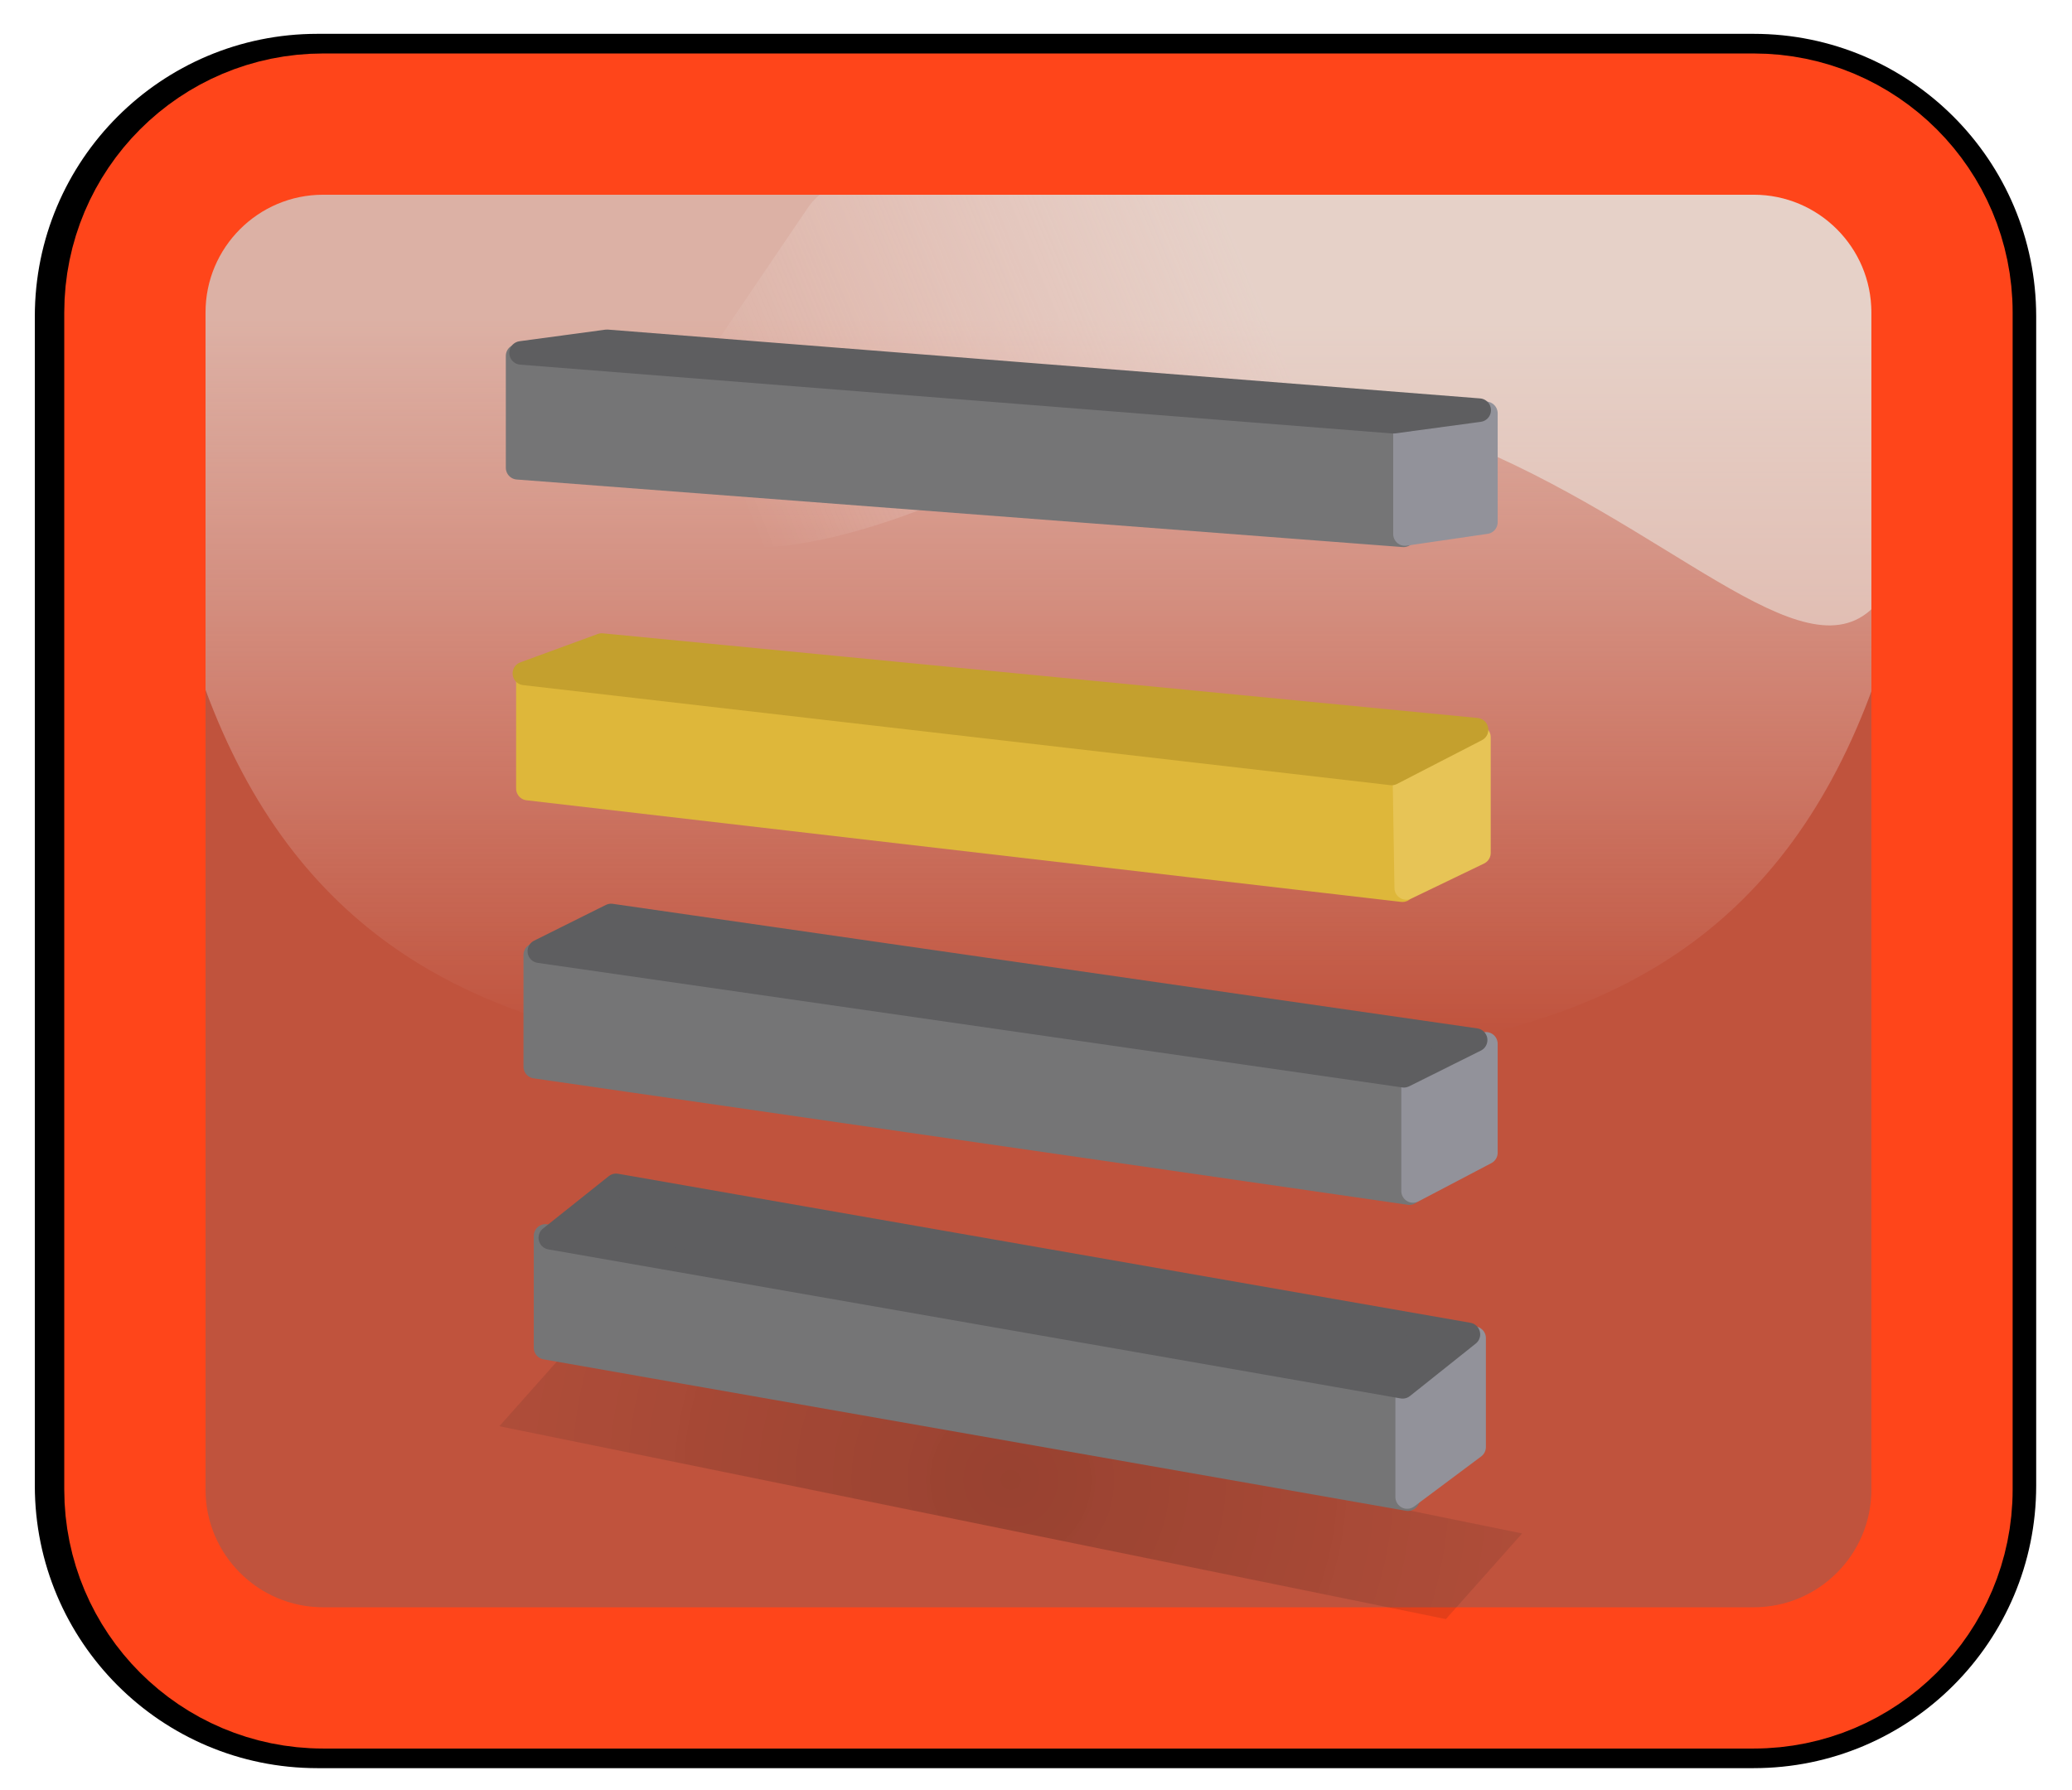
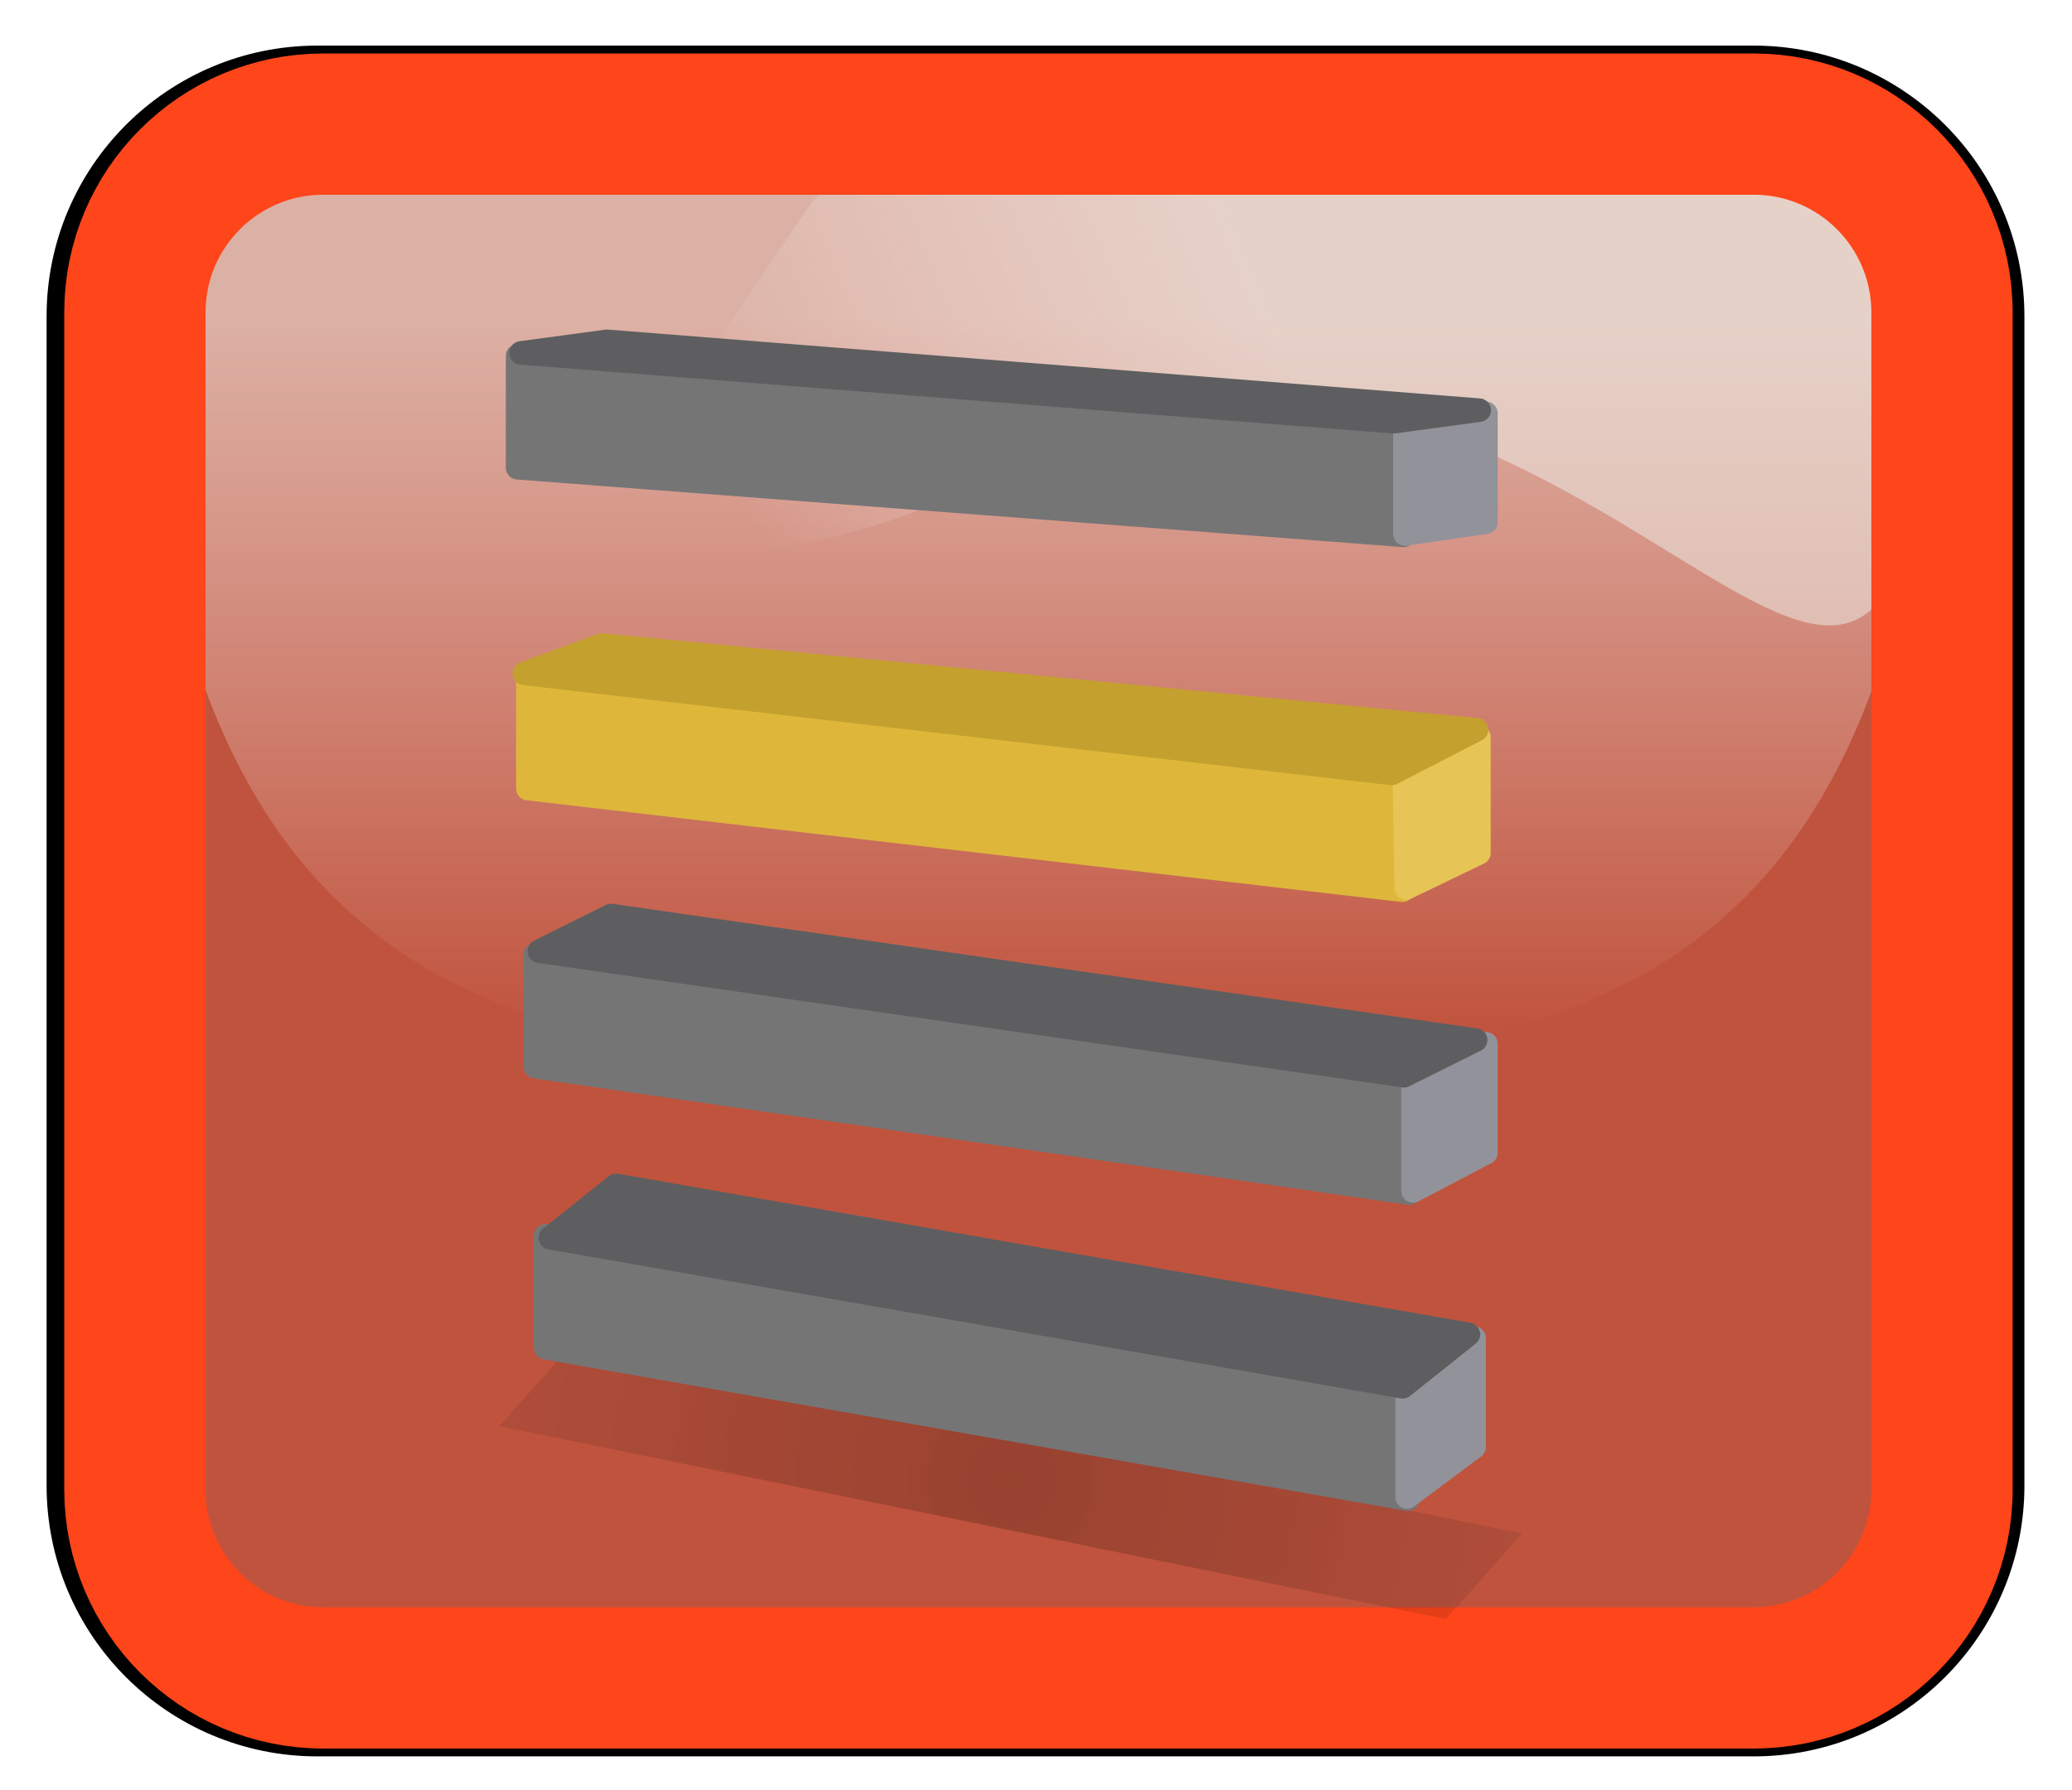
<svg xmlns="http://www.w3.org/2000/svg" version="1.1" baseProfile="full" width="88" height="76" viewBox="0 0 88.00 76.00" enable-background="new 0 0 88.00 76.00" xml:space="preserve">
-   <path fill="#C0533D" fill-opacity="1" stroke-width="2" stroke-linejoin="round" stroke="#000000" stroke-opacity="1" d="M 13.479,2.437L 74.479,2.437C 80.554,2.437 85.479,7.362 85.479,13.438L 85.479,63.104C 85.479,69.179 80.554,74.104 74.479,74.104L 13.479,74.104C 7.404,74.104 2.479,69.179 2.479,63.104L 2.479,13.438C 2.479,7.362 7.404,2.437 13.479,2.437 Z " />
+   <path fill="#C0533D" fill-opacity="1" stroke-linejoin="round" stroke="#000000" stroke-opacity="1" d="M 13.479,2.437L 74.479,2.437C 80.554,2.437 85.479,7.362 85.479,13.438L 85.479,63.104C 85.479,69.179 80.554,74.104 74.479,74.104L 13.479,74.104C 7.404,74.104 2.479,69.179 2.479,63.104L 2.479,13.438C 2.479,7.362 7.404,2.437 13.479,2.437 Z " />
  <linearGradient id="SVGID_Fill1_" gradientUnits="objectBoundingBox" x1="0.504" y1="-0.275" x2="2.054" y2="-0.275" gradientTransform="rotate(90 0.503869 -0.274908)">
    <stop offset="0.316" stop-color="#F0F1EC" stop-opacity="0.592" />
    <stop offset="0.8" stop-color="#FFFFFF" stop-opacity="0" />
  </linearGradient>
  <path fill="url(#SVGID_Fill1_)" stroke-width="0.2" stroke-linejoin="round" d="M 73.499,4.922L 15.388,4.922C 12.354,4.922 8.58,5.769 5.812,9.567L 5.878,9.567C 5.944,45.166 24.044,45.287 44.422,45.287C 64.799,45.287 82.108,44.942 82.438,9.483L 82.438,9.511C 80.988,7.444 79.077,5.322 73.499,4.922 Z " />
  <linearGradient id="SVGID_Fill2_" gradientUnits="objectBoundingBox" x1="0.94" y1="0.437" x2="2.525" y2="0.437" gradientTransform="rotate(170.5466 0.940186 0.437275)">
    <stop offset="0.274" stop-color="#F0F1EC" stop-opacity="0.502" />
    <stop offset="0.563" stop-color="#FFFFFF" stop-opacity="0" />
  </linearGradient>
  <path fill="url(#SVGID_Fill2_)" stroke-width="0.2" stroke-linejoin="round" d="M 73.268,4.875L 56.281,6.737C 53.247,6.737 37.13,4.949 34.363,8.748L 26.281,20.664C 30.64,27.669 45.959,18.578 48.331,16.828C 71.962,13.812 81.877,44.896 82.207,9.437L 82.207,9.464C 80.757,7.398 78.847,5.275 73.268,4.875 Z " />
  <path fill="none" stroke-width="6" stroke-linejoin="round" stroke="#FF451A" stroke-opacity="1" d="M 13.729,5.271L 74.479,5.271C 78.897,5.271 82.479,8.853 82.479,13.271L 82.479,63.271C 82.479,67.689 78.897,71.271 74.479,71.271L 13.729,71.271C 9.311,71.271 5.729,67.689 5.729,63.271L 5.729,13.271C 5.729,8.853 9.311,5.271 13.729,5.271 Z " />
  <path fill="#757576" fill-opacity="1" stroke-linejoin="round" stroke="#757576" stroke-opacity="1" d="M 21.983,15.118L 59.608,17.989L 59.608,22.739L 21.983,19.869L 21.983,15.118 Z " />
  <radialGradient id="SVGID_Fill3_" cx="42.927" cy="62.857" r="22.218" gradientUnits="userSpaceOnUse">
    <stop offset="0" stop-color="#000000" stop-opacity="0.208" />
    <stop offset="1" stop-color="#111111" stop-opacity="0.098" />
  </radialGradient>
  <path fill="url(#SVGID_Fill3_)" stroke-width="0.2" stroke-linejoin="round" d="M 24.444,56.941L 64.645,65.135L 61.41,68.773L 21.209,60.58L 24.444,56.941 Z " />
  <path fill="#DEB73A" fill-opacity="1" stroke-linejoin="round" stroke="#DEB73A" stroke-opacity="1" d="M 22.42,28.746L 59.729,32.812L 59.562,37.812L 22.42,33.496L 22.42,28.746 Z " />
  <path fill="#757576" fill-opacity="1" stroke-linejoin="round" stroke="#757576" stroke-opacity="1" d="M 22.733,40.558L 59.858,45.929L 59.858,50.679L 22.733,45.308L 22.733,40.558 Z " />
  <path fill="#757576" fill-opacity="1" stroke-linejoin="round" stroke="#757576" stroke-opacity="1" d="M 23.17,52.496L 59.795,58.929L 59.795,63.679L 23.17,57.246L 23.17,52.496 Z " />
  <path fill="#E7C456" fill-opacity="1" stroke-linejoin="round" stroke="#E7C456" stroke-opacity="1" d="M 59.646,32.896L 62.812,31.312L 62.812,36.229L 59.724,37.717L 59.646,32.896 Z " />
  <path fill="#92929A" fill-opacity="1" stroke-linejoin="round" stroke="#92929A" stroke-opacity="1" d="M 60.014,45.962L 63.108,44.337L 63.108,48.962L 60.014,50.587L 60.014,45.962 Z " />
  <path fill="#92929A" fill-opacity="1" stroke-linejoin="round" stroke="#92929A" stroke-opacity="1" d="M 59.764,58.962L 62.608,56.838L 62.608,61.463L 59.764,63.587L 59.764,58.962 Z " />
  <path fill="#C4A02E" fill-opacity="1" stroke-linejoin="round" stroke="#C4A02E" stroke-opacity="1" d="M 25.558,27.399L 62.711,30.995L 59.104,32.854L 22.271,28.604L 25.558,27.399 Z " />
  <path fill="#92929A" fill-opacity="1" stroke-linejoin="round" stroke="#92929A" stroke-opacity="1" d="M 59.67,18.058L 63.108,17.556L 63.108,22.181L 59.67,22.683L 59.67,18.058 Z " />
  <path fill="#5E5E60" fill-opacity="1" stroke-linejoin="round" stroke="#5E5E60" stroke-opacity="1" d="M 25.777,14.498L 62.823,17.422L 59.177,17.915L 22.131,14.99L 25.777,14.498 Z " />
  <path fill="#5E5E60" fill-opacity="1" stroke-linejoin="round" stroke="#5E5E60" stroke-opacity="1" d="M 25.953,38.886L 62.672,44.177L 59.625,45.695L 22.906,40.404L 25.953,38.886 Z " />
  <path fill="#5E5E60" fill-opacity="1" stroke-linejoin="round" stroke="#5E5E60" stroke-opacity="1" d="M 26.167,50.349L 62.365,56.679L 59.571,58.907L 23.373,52.576L 26.167,50.349 Z " />
</svg>
